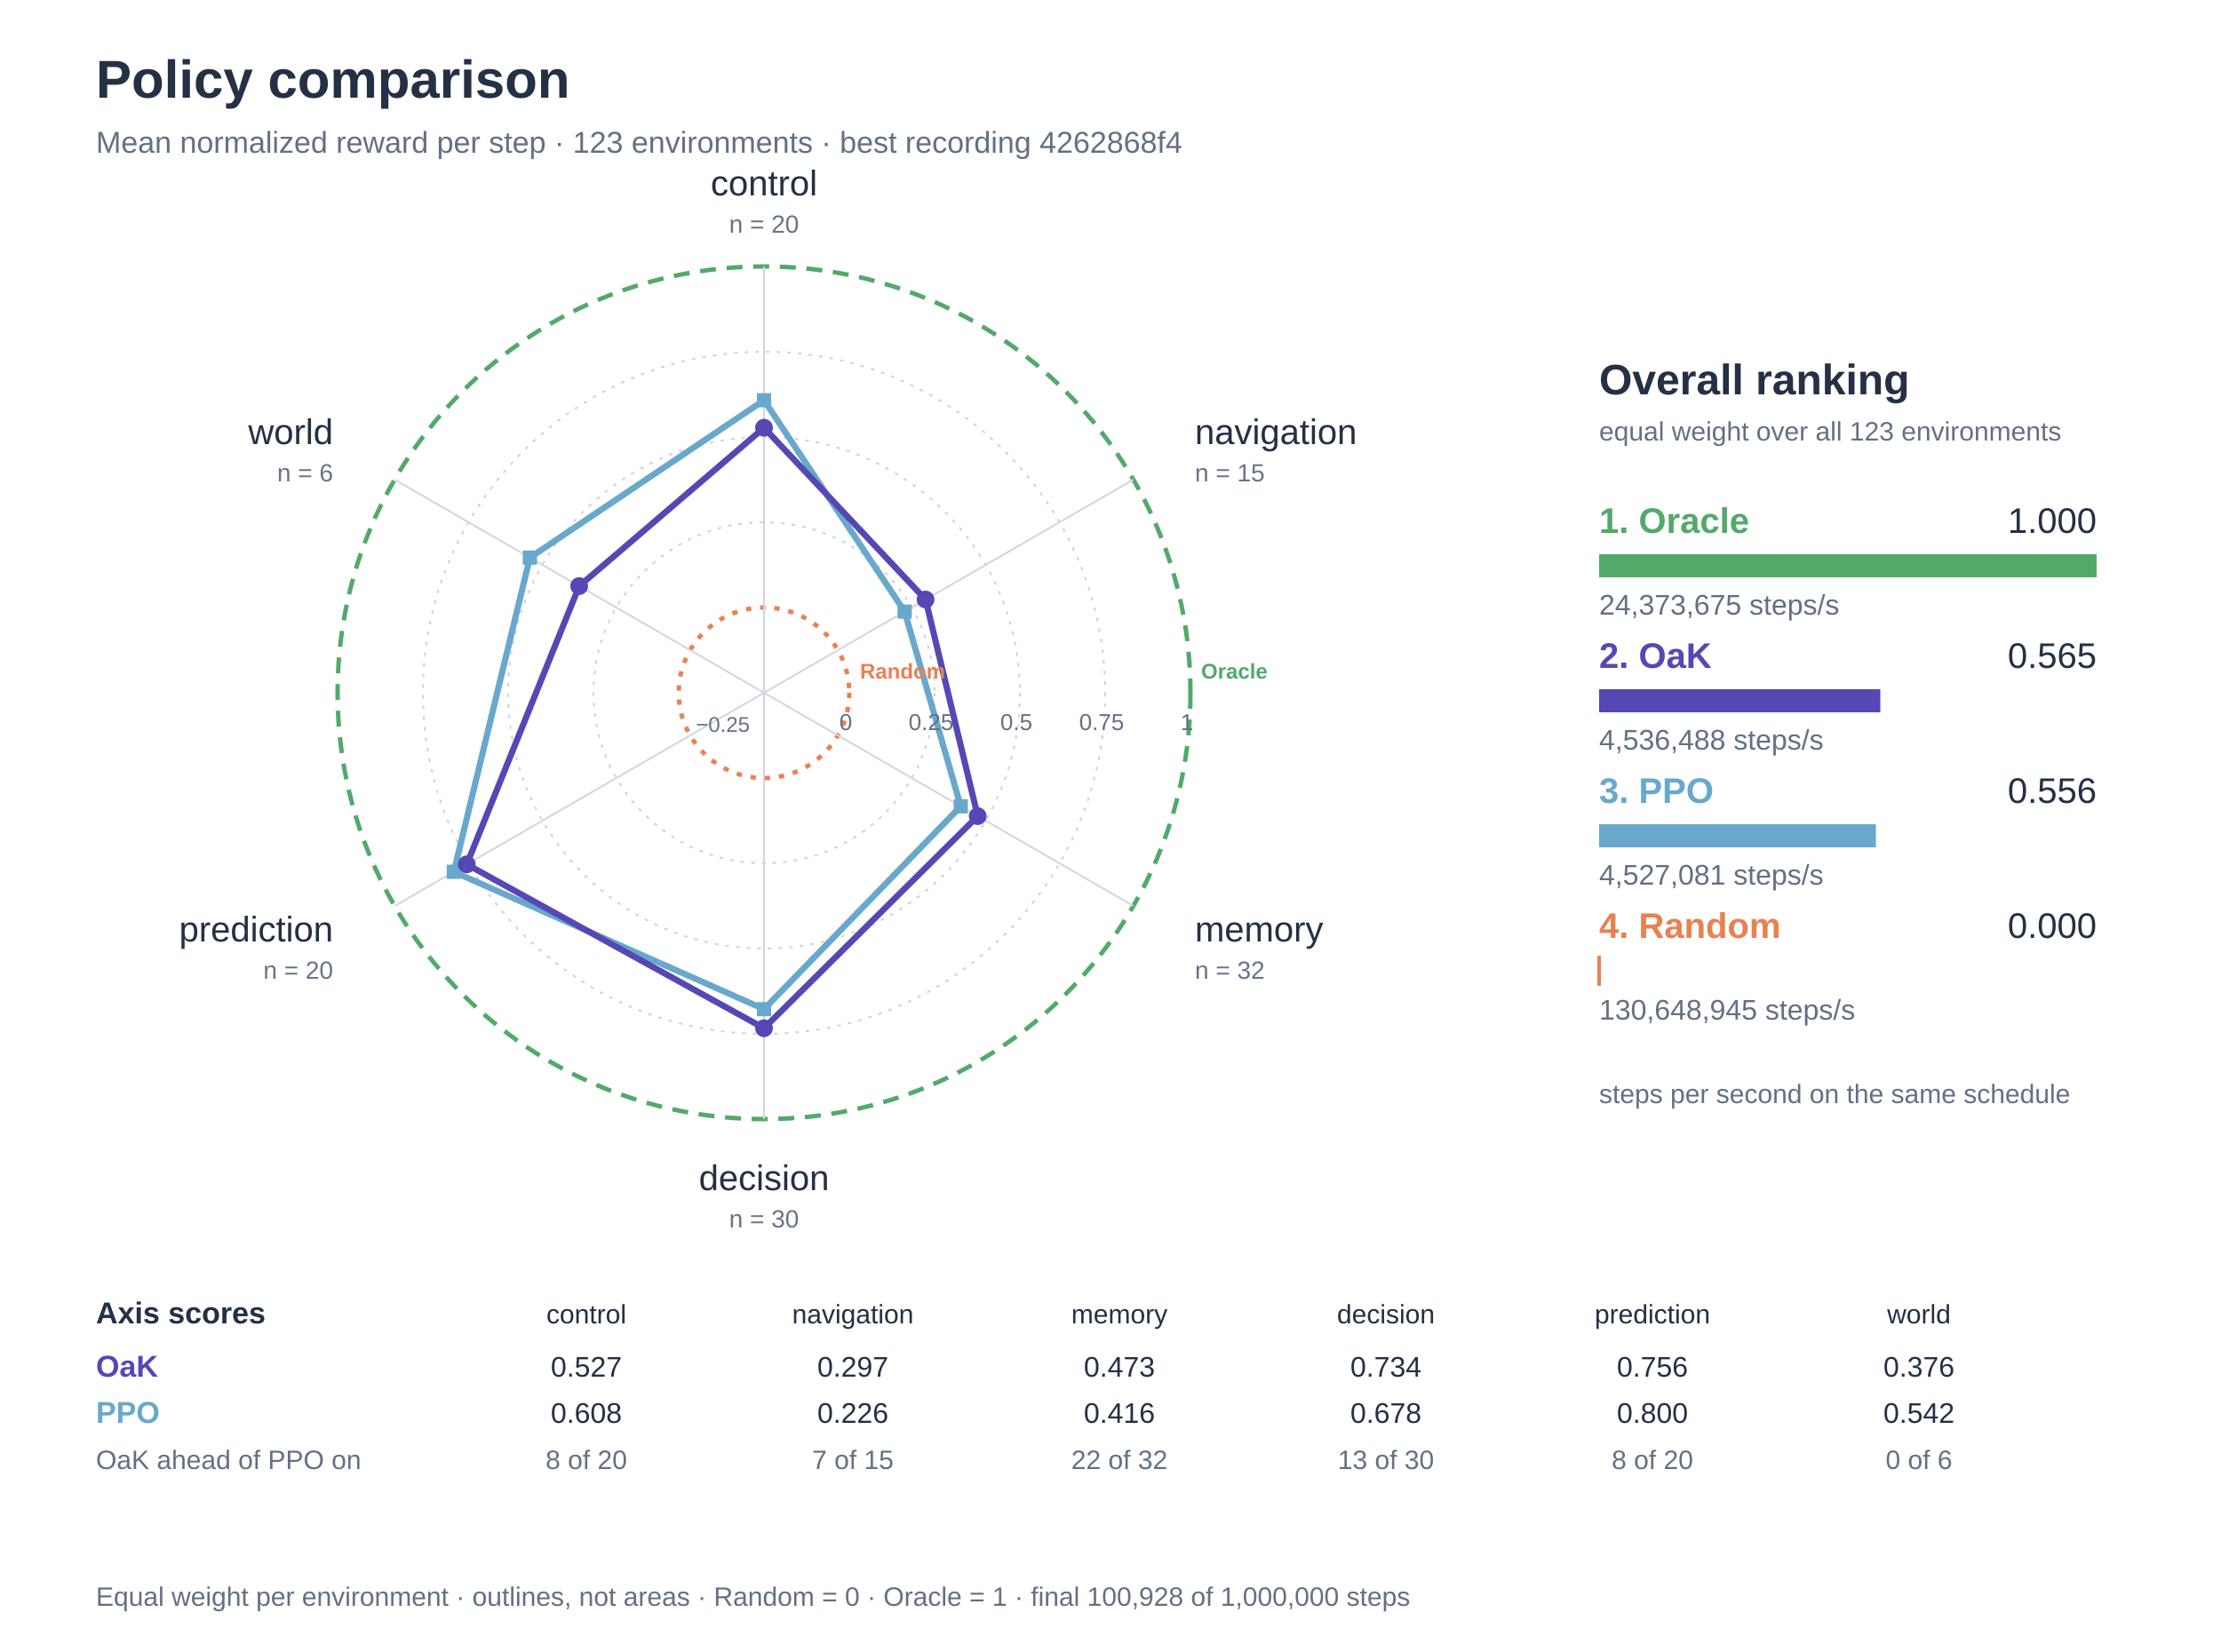
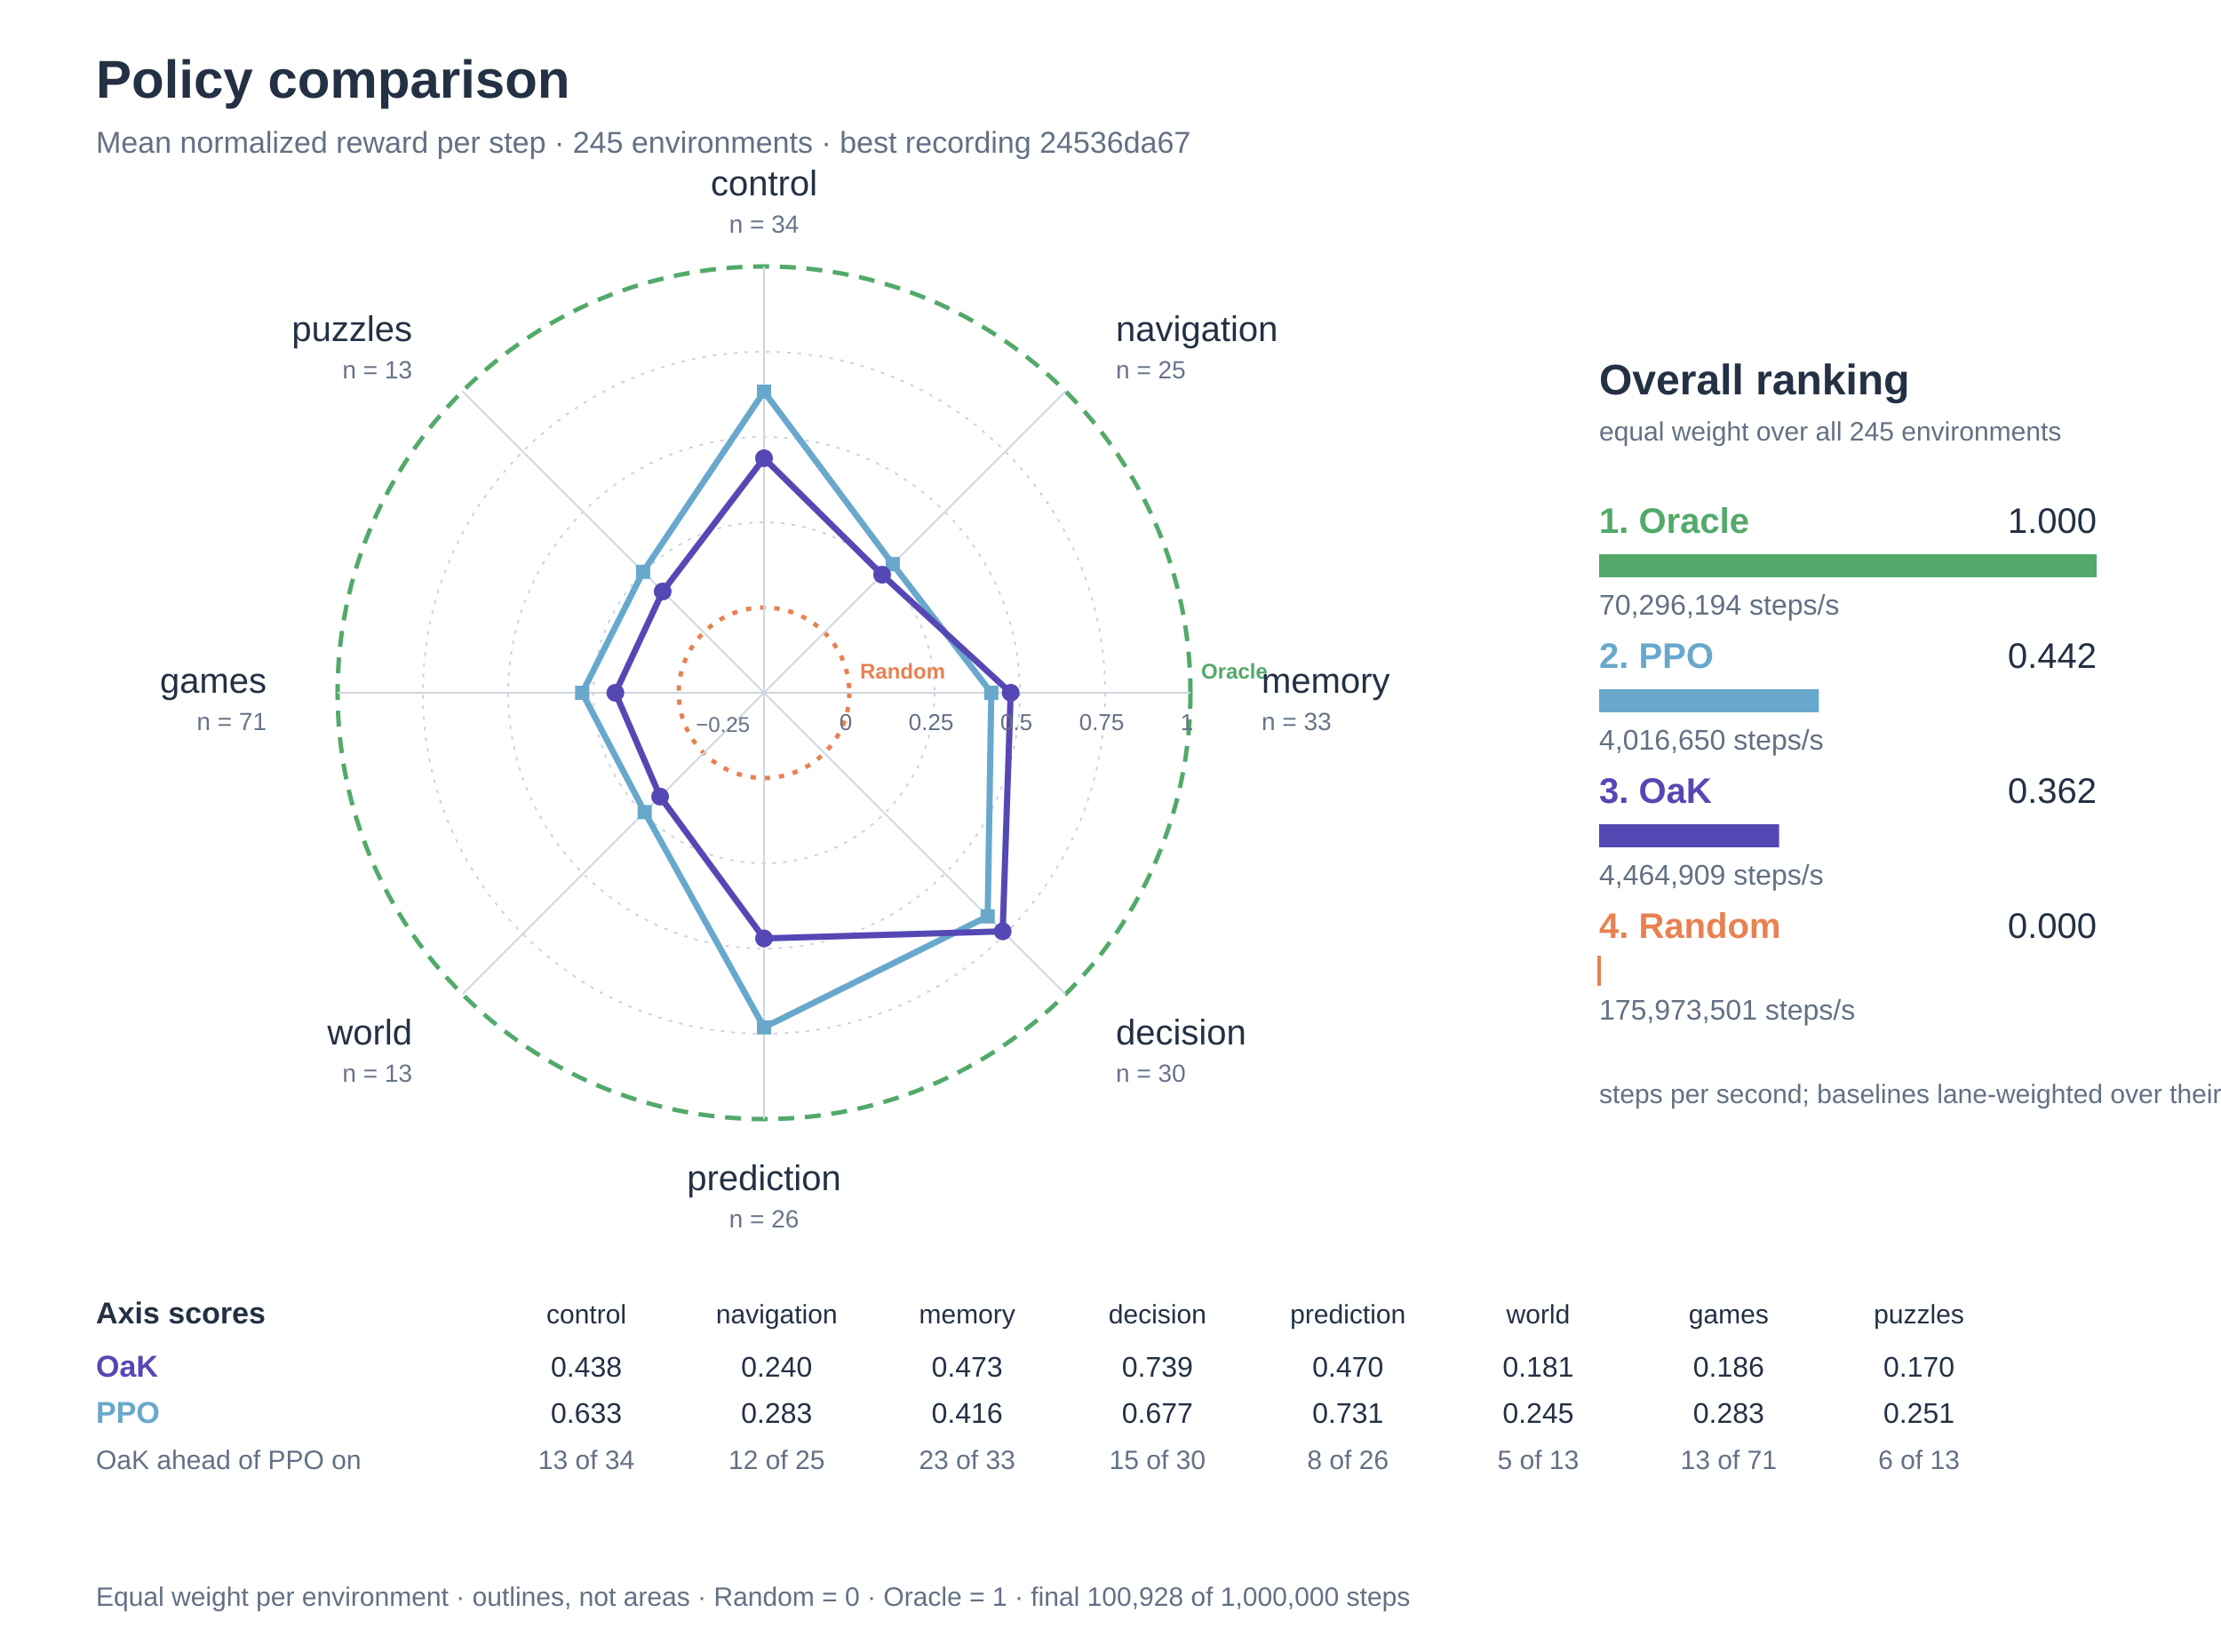
<svg xmlns="http://www.w3.org/2000/svg" width="1250" height="930" viewBox="0 0 1250 930" role="img" aria-labelledby="title desc">
  <rect width="1250" height="930" fill="#ffffff" />
  <g font-family="Arial, Helvetica, sans-serif" fill="#243044">
    <text x="54.0" y="55.0" font-size="30" fill="#243044" text-anchor="start" font-weight="600">Policy comparison</text>
-     <text x="54.0" y="86.0" font-size="17" fill="#637084" text-anchor="start" font-weight="400">Mean normalized reward per step · 123 environments · best recording 4262868f4</text>
+     <text x="54.0" y="86.0" font-size="17" fill="#637084" text-anchor="start" font-weight="400">Mean normalized reward per step · 245 environments · best recording 24536da67</text>
    <circle cx="430" cy="390" r="96.0" fill="none" stroke="#cbd2dc" stroke-width="1" stroke-dasharray="2 4" />
    <circle cx="430" cy="390" r="144.0" fill="none" stroke="#cbd2dc" stroke-width="1" stroke-dasharray="2 4" />
    <circle cx="430" cy="390" r="192.0" fill="none" stroke="#cbd2dc" stroke-width="1" stroke-dasharray="2 4" />
    <circle cx="430" cy="390" r="48.0" fill="none" stroke="#e88152" stroke-width="2.5" stroke-dasharray="3 5" />
    <circle cx="430" cy="390" r="240.0" fill="none" stroke="#52a96a" stroke-width="2.5" stroke-dasharray="9 6" />
    <path d="M 430 390 L 430.00 150.00" stroke="#d0d6df" stroke-width="1" />
-     <path d="M 430 390 L 637.85 270.00" stroke="#d0d6df" stroke-width="1" />
-     <path d="M 430 390 L 637.85 510.00" stroke="#d0d6df" stroke-width="1" />
+     <path d="M 430 390 L 599.71 220.29" stroke="#d0d6df" stroke-width="1" />
+     <path d="M 430 390 L 670.00 390.00" stroke="#d0d6df" stroke-width="1" />
+     <path d="M 430 390 L 599.71 559.71" stroke="#d0d6df" stroke-width="1" />
    <path d="M 430 390 L 430.00 630.00" stroke="#d0d6df" stroke-width="1" />
-     <path d="M 430 390 L 222.15 510.00" stroke="#d0d6df" stroke-width="1" />
-     <path d="M 430 390 L 222.15 270.00" stroke="#d0d6df" stroke-width="1" />
-     <polygon points="430.00,225.31 509.16,344.30 540.72,453.92 430.00,568.11 255.43,490.79 298.23,313.92" fill="none" stroke="#68a8cc" stroke-width="3.5" stroke-linejoin="round" />
-     <rect x="426.00" y="221.31" width="8" height="8" fill="#68a8cc" />
-     <rect x="505.16" y="340.30" width="8" height="8" fill="#68a8cc" />
-     <rect x="536.72" y="449.92" width="8" height="8" fill="#68a8cc" />
-     <rect x="426.00" y="564.11" width="8" height="8" fill="#68a8cc" />
-     <rect x="251.43" y="486.79" width="8" height="8" fill="#68a8cc" />
-     <rect x="294.23" y="309.92" width="8" height="8" fill="#68a8cc" />
-     <polygon points="430.00,240.80 520.92,337.51 550.27,459.44 430.00,578.85 262.70,486.59 325.97,329.94" fill="none" stroke="#5548b4" stroke-width="3.5" stroke-linejoin="round" />
-     <circle cx="430.00" cy="240.80" r="5" fill="#5548b4" />
-     <circle cx="520.92" cy="337.51" r="5" fill="#5548b4" />
-     <circle cx="550.27" cy="459.44" r="5" fill="#5548b4" />
-     <circle cx="430.00" cy="578.85" r="5" fill="#5548b4" />
-     <circle cx="262.70" cy="486.59" r="5" fill="#5548b4" />
-     <circle cx="325.97" cy="329.94" r="5" fill="#5548b4" />
+     <path d="M 430 390 L 260.29 559.71" stroke="#d0d6df" stroke-width="1" />
+     <path d="M 430 390 L 190.00 390.00" stroke="#d0d6df" stroke-width="1" />
+     <path d="M 430 390 L 260.29 220.29" stroke="#d0d6df" stroke-width="1" />
+     <polygon points="430.00,220.48 502.43,317.57 557.91,390.00 555.88,515.88 430.00,578.38 362.83,457.17 327.65,390.00 361.93,321.93" fill="none" stroke="#68a8cc" stroke-width="3.5" stroke-linejoin="round" />
+     <rect x="426.00" y="216.48" width="8" height="8" fill="#68a8cc" />
+     <rect x="498.43" y="313.57" width="8" height="8" fill="#68a8cc" />
+     <rect x="553.91" y="386.00" width="8" height="8" fill="#68a8cc" />
+     <rect x="551.88" y="511.88" width="8" height="8" fill="#68a8cc" />
+     <rect x="426.00" y="574.38" width="8" height="8" fill="#68a8cc" />
+     <rect x="358.83" y="453.17" width="8" height="8" fill="#68a8cc" />
+     <rect x="323.65" y="386.00" width="8" height="8" fill="#68a8cc" />
+     <rect x="357.93" y="317.93" width="8" height="8" fill="#68a8cc" />
+     <polygon points="430.00,257.97 496.46,323.54 568.83,390.00 564.32,524.32 430.00,528.28 371.53,448.47 346.34,390.00 372.97,332.97" fill="none" stroke="#5548b4" stroke-width="3.5" stroke-linejoin="round" />
+     <circle cx="430.00" cy="257.97" r="5" fill="#5548b4" />
+     <circle cx="496.46" cy="323.54" r="5" fill="#5548b4" />
+     <circle cx="568.83" cy="390.00" r="5" fill="#5548b4" />
+     <circle cx="564.32" cy="524.32" r="5" fill="#5548b4" />
+     <circle cx="430.00" cy="528.28" r="5" fill="#5548b4" />
+     <circle cx="371.53" cy="448.47" r="5" fill="#5548b4" />
+     <circle cx="346.34" cy="390.00" r="5" fill="#5548b4" />
+     <circle cx="372.97" cy="332.97" r="5" fill="#5548b4" />
    <text x="476.0" y="411.0" font-size="13" fill="#647084" text-anchor="middle" font-weight="400">0</text>
    <text x="524.0" y="411.0" font-size="13" fill="#647084" text-anchor="middle" font-weight="400">0.25</text>
    <text x="572.0" y="411.0" font-size="13" fill="#647084" text-anchor="middle" font-weight="400">0.5</text>
    <text x="620.0" y="411.0" font-size="13" fill="#647084" text-anchor="middle" font-weight="400">0.75</text>
    <text x="668.0" y="411.0" font-size="13" fill="#647084" text-anchor="middle" font-weight="400">1</text>
    <text x="422.0" y="412.0" font-size="12" fill="#647084" text-anchor="end" font-weight="400">−0.25</text>
    <text x="484.0" y="382.0" font-size="12" fill="#e88152" text-anchor="start" font-weight="600">Random</text>
    <text x="676.0" y="382.0" font-size="12" fill="#52a96a" text-anchor="start" font-weight="600">Oracle</text>
    <text x="430.0" y="110.0" font-size="20" fill="#243044" text-anchor="middle" font-weight="400">control</text>
-     <text x="430.0" y="131.0" font-size="14" fill="#687489" text-anchor="middle" font-weight="400">n = 20</text>
-     <text x="672.5" y="250.0" font-size="20" fill="#243044" text-anchor="start" font-weight="400">navigation</text>
-     <text x="672.5" y="271.0" font-size="14" fill="#687489" text-anchor="start" font-weight="400">n = 15</text>
-     <text x="672.5" y="530.0" font-size="20" fill="#243044" text-anchor="start" font-weight="400">memory</text>
-     <text x="672.5" y="551.0" font-size="14" fill="#687489" text-anchor="start" font-weight="400">n = 32</text>
-     <text x="430.0" y="670.0" font-size="20" fill="#243044" text-anchor="middle" font-weight="400">decision</text>
-     <text x="430.0" y="691.0" font-size="14" fill="#687489" text-anchor="middle" font-weight="400">n = 30</text>
-     <text x="187.5" y="530.0" font-size="20" fill="#243044" text-anchor="end" font-weight="400">prediction</text>
-     <text x="187.5" y="551.0" font-size="14" fill="#687489" text-anchor="end" font-weight="400">n = 20</text>
-     <text x="187.5" y="250.0" font-size="20" fill="#243044" text-anchor="end" font-weight="400">world</text>
-     <text x="187.5" y="271.0" font-size="14" fill="#687489" text-anchor="end" font-weight="400">n = 6</text>
+     <text x="430.0" y="131.0" font-size="14" fill="#687489" text-anchor="middle" font-weight="400">n = 34</text>
+     <text x="628.0" y="192.0" font-size="20" fill="#243044" text-anchor="start" font-weight="400">navigation</text>
+     <text x="628.0" y="213.0" font-size="14" fill="#687489" text-anchor="start" font-weight="400">n = 25</text>
+     <text x="710.0" y="390.0" font-size="20" fill="#243044" text-anchor="start" font-weight="400">memory</text>
+     <text x="710.0" y="411.0" font-size="14" fill="#687489" text-anchor="start" font-weight="400">n = 33</text>
+     <text x="628.0" y="588.0" font-size="20" fill="#243044" text-anchor="start" font-weight="400">decision</text>
+     <text x="628.0" y="609.0" font-size="14" fill="#687489" text-anchor="start" font-weight="400">n = 30</text>
+     <text x="430.0" y="670.0" font-size="20" fill="#243044" text-anchor="middle" font-weight="400">prediction</text>
+     <text x="430.0" y="691.0" font-size="14" fill="#687489" text-anchor="middle" font-weight="400">n = 26</text>
+     <text x="232.0" y="588.0" font-size="20" fill="#243044" text-anchor="end" font-weight="400">world</text>
+     <text x="232.0" y="609.0" font-size="14" fill="#687489" text-anchor="end" font-weight="400">n = 13</text>
+     <text x="150.0" y="390.0" font-size="20" fill="#243044" text-anchor="end" font-weight="400">games</text>
+     <text x="150.0" y="411.0" font-size="14" fill="#687489" text-anchor="end" font-weight="400">n = 71</text>
+     <text x="232.0" y="192.0" font-size="20" fill="#243044" text-anchor="end" font-weight="400">puzzles</text>
+     <text x="232.0" y="213.0" font-size="14" fill="#687489" text-anchor="end" font-weight="400">n = 13</text>
    <text x="900.0" y="222.0" font-size="24" fill="#243044" text-anchor="start" font-weight="600">Overall ranking</text>
-     <text x="900.0" y="248.0" font-size="15" fill="#637084" text-anchor="start" font-weight="400">equal weight over all 123 environments</text>
+     <text x="900.0" y="248.0" font-size="15" fill="#637084" text-anchor="start" font-weight="400">equal weight over all 245 environments</text>
    <text x="900.0" y="300.0" font-size="20" fill="#52a96a" text-anchor="start" font-weight="600">1. Oracle</text>
    <text x="1180.0" y="300.0" font-size="20" fill="#243044" text-anchor="end" font-weight="400">1.000</text>
    <rect x="900" y="312" width="280.00" height="13" fill="#52a96a" />
-     <text x="900.0" y="346.0" font-size="16" fill="#637084" text-anchor="start" font-weight="400">24,373,675 steps/s</text>
-     <text x="900.0" y="376.0" font-size="20" fill="#5548b4" text-anchor="start" font-weight="600">2. OaK</text>
-     <text x="1180.0" y="376.0" font-size="20" fill="#243044" text-anchor="end" font-weight="400">0.565</text>
-     <rect x="900" y="388" width="158.26" height="13" fill="#5548b4" />
-     <text x="900.0" y="422.0" font-size="16" fill="#637084" text-anchor="start" font-weight="400">4,536,488 steps/s</text>
-     <text x="900.0" y="452.0" font-size="20" fill="#68a8cc" text-anchor="start" font-weight="600">3. PPO</text>
-     <text x="1180.0" y="452.0" font-size="20" fill="#243044" text-anchor="end" font-weight="400">0.556</text>
-     <rect x="900" y="464" width="155.79" height="13" fill="#68a8cc" />
-     <text x="900.0" y="498.0" font-size="16" fill="#637084" text-anchor="start" font-weight="400">4,527,081 steps/s</text>
+     <text x="900.0" y="346.0" font-size="16" fill="#637084" text-anchor="start" font-weight="400">70,296,194 steps/s</text>
+     <text x="900.0" y="376.0" font-size="20" fill="#68a8cc" text-anchor="start" font-weight="600">2. PPO</text>
+     <text x="1180.0" y="376.0" font-size="20" fill="#243044" text-anchor="end" font-weight="400">0.442</text>
+     <rect x="900" y="388" width="123.67" height="13" fill="#68a8cc" />
+     <text x="900.0" y="422.0" font-size="16" fill="#637084" text-anchor="start" font-weight="400">4,016,650 steps/s</text>
+     <text x="900.0" y="452.0" font-size="20" fill="#5548b4" text-anchor="start" font-weight="600">3. OaK</text>
+     <text x="1180.0" y="452.0" font-size="20" fill="#243044" text-anchor="end" font-weight="400">0.362</text>
+     <rect x="900" y="464" width="101.30" height="13" fill="#5548b4" />
+     <text x="900.0" y="498.0" font-size="16" fill="#637084" text-anchor="start" font-weight="400">4,464,909 steps/s</text>
    <text x="900.0" y="528.0" font-size="20" fill="#e88152" text-anchor="start" font-weight="600">4. Random</text>
    <text x="1180.0" y="528.0" font-size="20" fill="#243044" text-anchor="end" font-weight="400">0.000</text>
    <path d="M 900 538 v 17" stroke="#e88152" stroke-width="2" />
-     <text x="900.0" y="574.0" font-size="16" fill="#637084" text-anchor="start" font-weight="400">130,648,945 steps/s</text>
-     <text x="900.0" y="621.0" font-size="15" fill="#637084" text-anchor="start" font-weight="400">steps per second on the same schedule</text>
+     <text x="900.0" y="574.0" font-size="16" fill="#637084" text-anchor="start" font-weight="400">175,973,501 steps/s</text>
+     <text x="900.0" y="621.0" font-size="15" fill="#637084" text-anchor="start" font-weight="400">steps per second; baselines lane-weighted over their recordings</text>
    <text x="54.0" y="745.0" font-size="17" fill="#243044" text-anchor="start" font-weight="600">Axis scores</text>
    <text x="330.0" y="745.0" font-size="15" fill="#243044" text-anchor="middle" font-weight="400">control</text>
-     <text x="480.0" y="745.0" font-size="15" fill="#243044" text-anchor="middle" font-weight="400">navigation</text>
-     <text x="630.0" y="745.0" font-size="15" fill="#243044" text-anchor="middle" font-weight="400">memory</text>
-     <text x="780.0" y="745.0" font-size="15" fill="#243044" text-anchor="middle" font-weight="400">decision</text>
-     <text x="930.0" y="745.0" font-size="15" fill="#243044" text-anchor="middle" font-weight="400">prediction</text>
-     <text x="1080.0" y="745.0" font-size="15" fill="#243044" text-anchor="middle" font-weight="400">world</text>
+     <text x="437.1" y="745.0" font-size="15" fill="#243044" text-anchor="middle" font-weight="400">navigation</text>
+     <text x="544.3" y="745.0" font-size="15" fill="#243044" text-anchor="middle" font-weight="400">memory</text>
+     <text x="651.4" y="745.0" font-size="15" fill="#243044" text-anchor="middle" font-weight="400">decision</text>
+     <text x="758.6" y="745.0" font-size="15" fill="#243044" text-anchor="middle" font-weight="400">prediction</text>
+     <text x="865.7" y="745.0" font-size="15" fill="#243044" text-anchor="middle" font-weight="400">world</text>
+     <text x="972.9" y="745.0" font-size="15" fill="#243044" text-anchor="middle" font-weight="400">games</text>
+     <text x="1080.0" y="745.0" font-size="15" fill="#243044" text-anchor="middle" font-weight="400">puzzles</text>
    <text x="54.0" y="775.0" font-size="17" fill="#5548b4" text-anchor="start" font-weight="600">OaK</text>
-     <text x="330.0" y="775.0" font-size="16" fill="#243044" text-anchor="middle" font-weight="400">0.527</text>
-     <text x="480.0" y="775.0" font-size="16" fill="#243044" text-anchor="middle" font-weight="400">0.297</text>
-     <text x="630.0" y="775.0" font-size="16" fill="#243044" text-anchor="middle" font-weight="400">0.473</text>
-     <text x="780.0" y="775.0" font-size="16" fill="#243044" text-anchor="middle" font-weight="400">0.734</text>
-     <text x="930.0" y="775.0" font-size="16" fill="#243044" text-anchor="middle" font-weight="400">0.756</text>
-     <text x="1080.0" y="775.0" font-size="16" fill="#243044" text-anchor="middle" font-weight="400">0.376</text>
+     <text x="330.0" y="775.0" font-size="16" fill="#243044" text-anchor="middle" font-weight="400">0.438</text>
+     <text x="437.1" y="775.0" font-size="16" fill="#243044" text-anchor="middle" font-weight="400">0.240</text>
+     <text x="544.3" y="775.0" font-size="16" fill="#243044" text-anchor="middle" font-weight="400">0.473</text>
+     <text x="651.4" y="775.0" font-size="16" fill="#243044" text-anchor="middle" font-weight="400">0.739</text>
+     <text x="758.6" y="775.0" font-size="16" fill="#243044" text-anchor="middle" font-weight="400">0.470</text>
+     <text x="865.7" y="775.0" font-size="16" fill="#243044" text-anchor="middle" font-weight="400">0.181</text>
+     <text x="972.9" y="775.0" font-size="16" fill="#243044" text-anchor="middle" font-weight="400">0.186</text>
+     <text x="1080.0" y="775.0" font-size="16" fill="#243044" text-anchor="middle" font-weight="400">0.170</text>
    <text x="54.0" y="801.0" font-size="17" fill="#68a8cc" text-anchor="start" font-weight="600">PPO</text>
-     <text x="330.0" y="801.0" font-size="16" fill="#243044" text-anchor="middle" font-weight="400">0.608</text>
-     <text x="480.0" y="801.0" font-size="16" fill="#243044" text-anchor="middle" font-weight="400">0.226</text>
-     <text x="630.0" y="801.0" font-size="16" fill="#243044" text-anchor="middle" font-weight="400">0.416</text>
-     <text x="780.0" y="801.0" font-size="16" fill="#243044" text-anchor="middle" font-weight="400">0.678</text>
-     <text x="930.0" y="801.0" font-size="16" fill="#243044" text-anchor="middle" font-weight="400">0.800</text>
-     <text x="1080.0" y="801.0" font-size="16" fill="#243044" text-anchor="middle" font-weight="400">0.542</text>
+     <text x="330.0" y="801.0" font-size="16" fill="#243044" text-anchor="middle" font-weight="400">0.633</text>
+     <text x="437.1" y="801.0" font-size="16" fill="#243044" text-anchor="middle" font-weight="400">0.283</text>
+     <text x="544.3" y="801.0" font-size="16" fill="#243044" text-anchor="middle" font-weight="400">0.416</text>
+     <text x="651.4" y="801.0" font-size="16" fill="#243044" text-anchor="middle" font-weight="400">0.677</text>
+     <text x="758.6" y="801.0" font-size="16" fill="#243044" text-anchor="middle" font-weight="400">0.731</text>
+     <text x="865.7" y="801.0" font-size="16" fill="#243044" text-anchor="middle" font-weight="400">0.245</text>
+     <text x="972.9" y="801.0" font-size="16" fill="#243044" text-anchor="middle" font-weight="400">0.283</text>
+     <text x="1080.0" y="801.0" font-size="16" fill="#243044" text-anchor="middle" font-weight="400">0.251</text>
    <text x="54.0" y="827.0" font-size="15" fill="#637084" text-anchor="start" font-weight="400">OaK ahead of PPO on</text>
-     <text x="330.0" y="827.0" font-size="15" fill="#637084" text-anchor="middle" font-weight="400">8 of 20</text>
-     <text x="480.0" y="827.0" font-size="15" fill="#637084" text-anchor="middle" font-weight="400">7 of 15</text>
-     <text x="630.0" y="827.0" font-size="15" fill="#637084" text-anchor="middle" font-weight="400">22 of 32</text>
-     <text x="780.0" y="827.0" font-size="15" fill="#637084" text-anchor="middle" font-weight="400">13 of 30</text>
-     <text x="930.0" y="827.0" font-size="15" fill="#637084" text-anchor="middle" font-weight="400">8 of 20</text>
-     <text x="1080.0" y="827.0" font-size="15" fill="#637084" text-anchor="middle" font-weight="400">0 of 6</text>
+     <text x="330.0" y="827.0" font-size="15" fill="#637084" text-anchor="middle" font-weight="400">13 of 34</text>
+     <text x="437.1" y="827.0" font-size="15" fill="#637084" text-anchor="middle" font-weight="400">12 of 25</text>
+     <text x="544.3" y="827.0" font-size="15" fill="#637084" text-anchor="middle" font-weight="400">23 of 33</text>
+     <text x="651.4" y="827.0" font-size="15" fill="#637084" text-anchor="middle" font-weight="400">15 of 30</text>
+     <text x="758.6" y="827.0" font-size="15" fill="#637084" text-anchor="middle" font-weight="400">8 of 26</text>
+     <text x="865.7" y="827.0" font-size="15" fill="#637084" text-anchor="middle" font-weight="400">5 of 13</text>
+     <text x="972.9" y="827.0" font-size="15" fill="#637084" text-anchor="middle" font-weight="400">13 of 71</text>
+     <text x="1080.0" y="827.0" font-size="15" fill="#637084" text-anchor="middle" font-weight="400">6 of 13</text>
    <text x="54.0" y="904.0" font-size="15" fill="#637084" text-anchor="start" font-weight="400">Equal weight per environment · outlines, not areas · Random = 0 · Oracle = 1 · final 100,928 of 1,000,000 steps</text>
  </g>
</svg>
